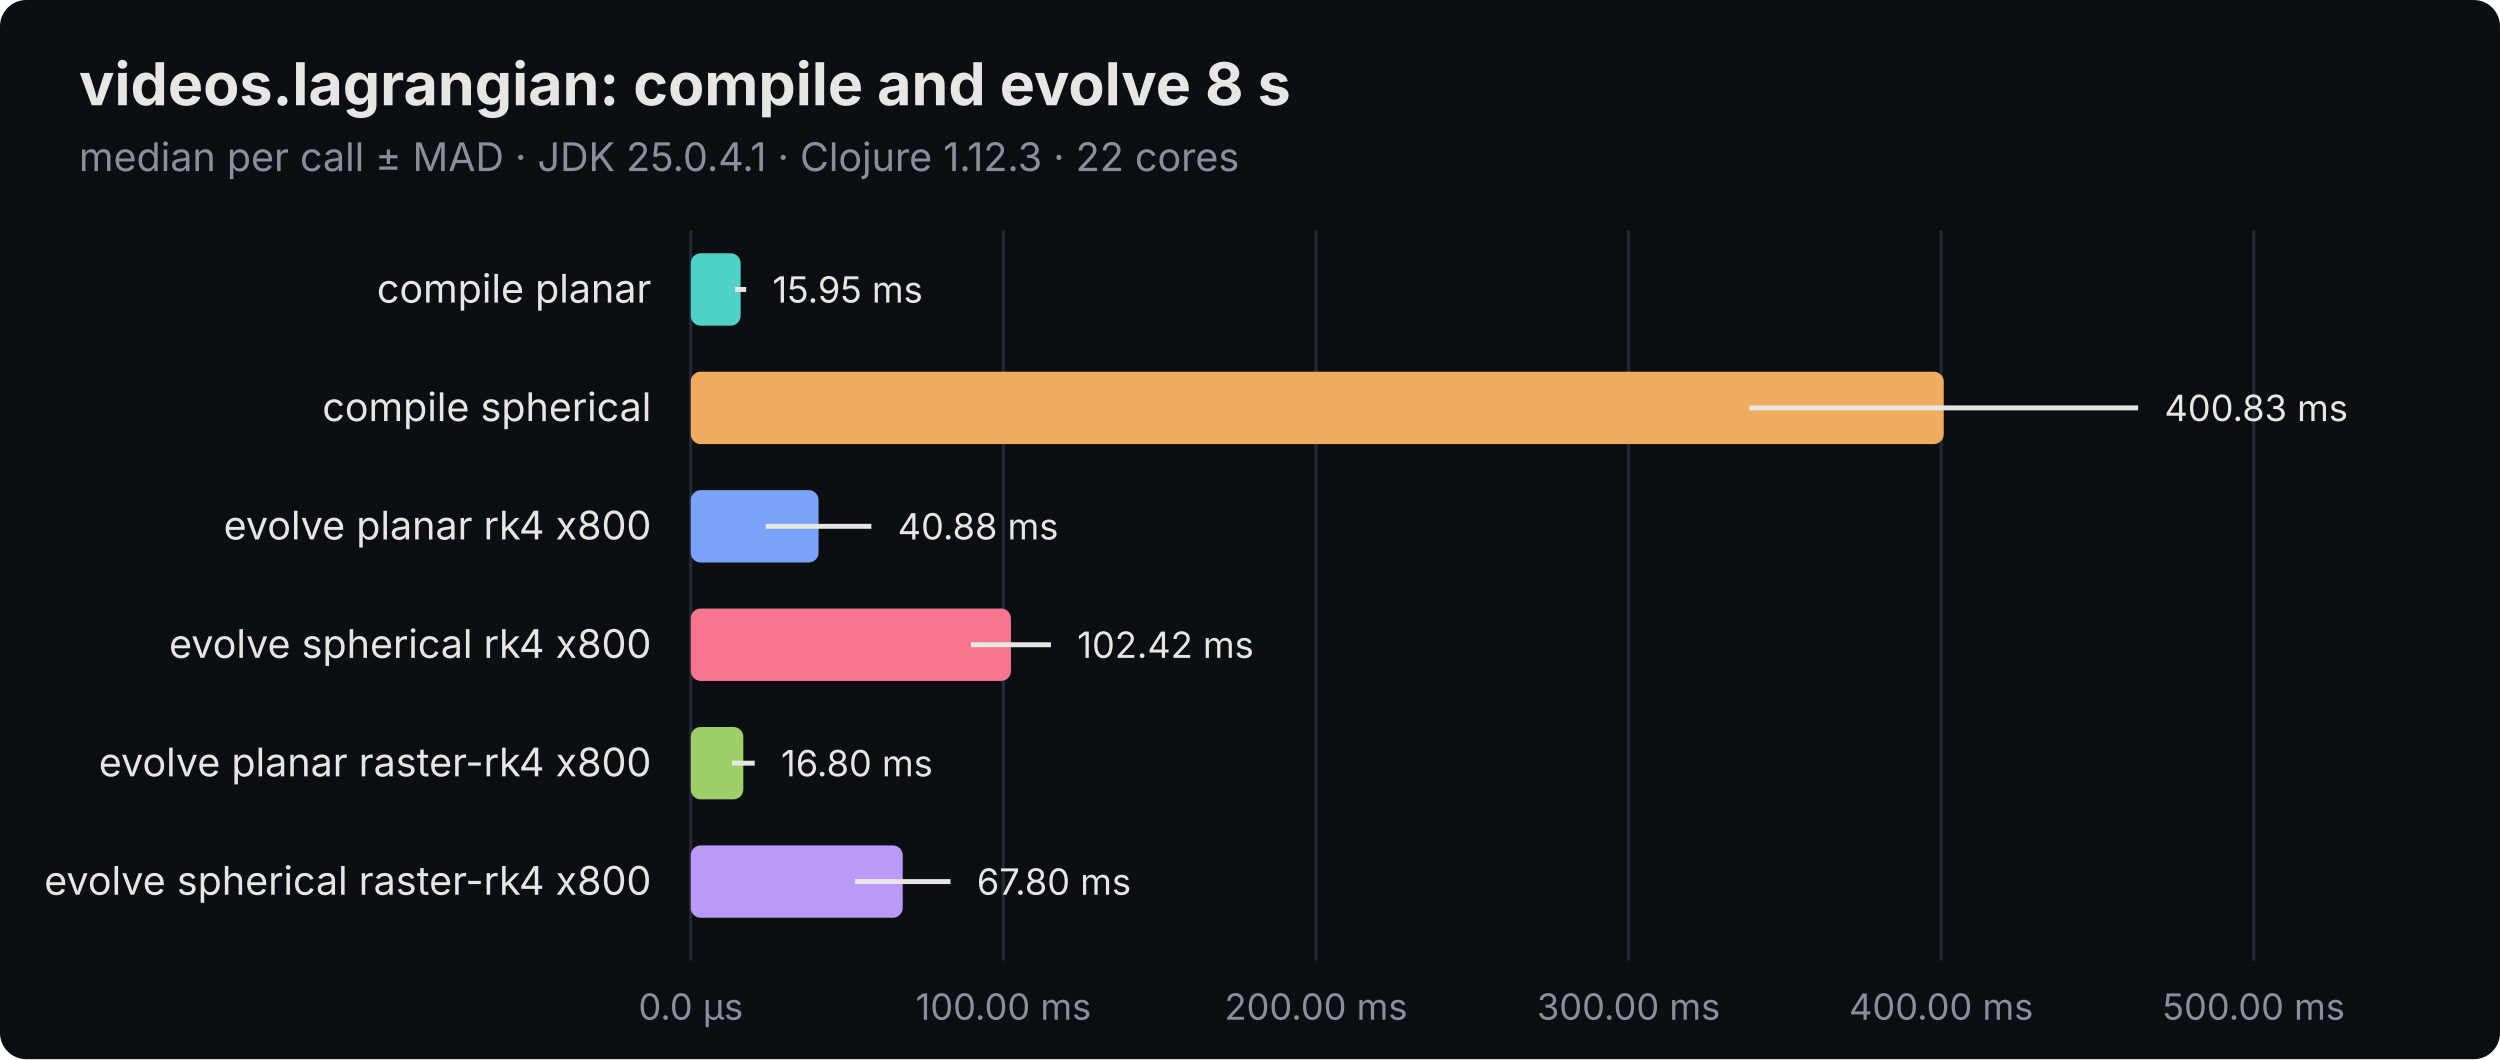
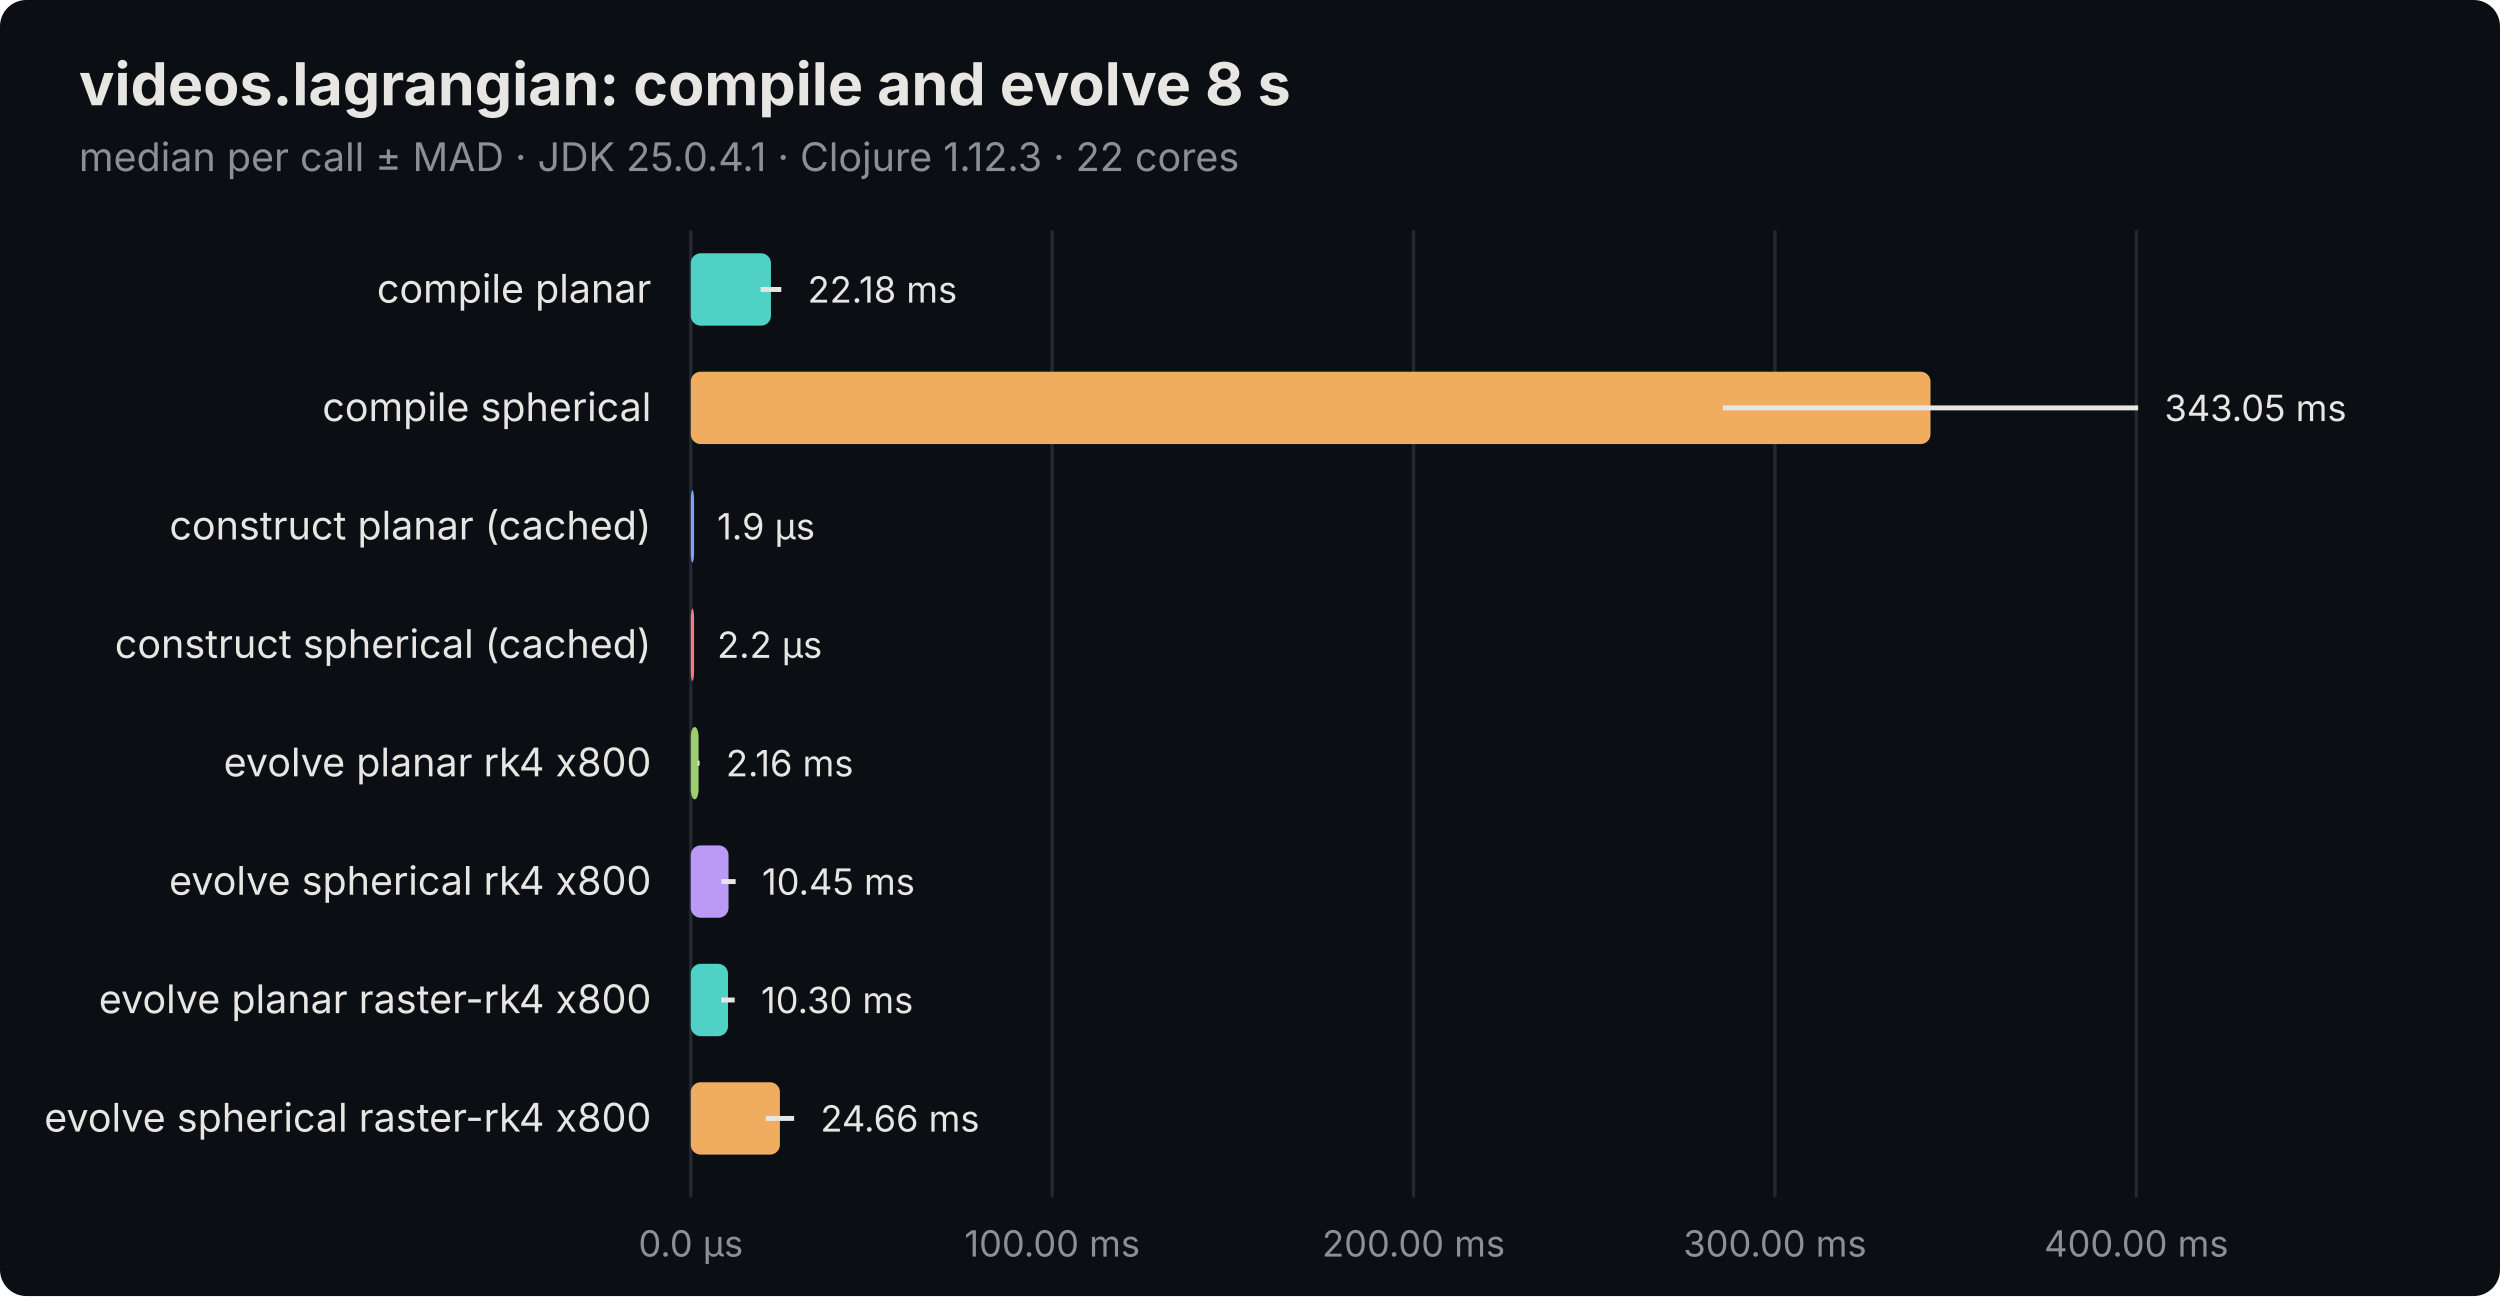
- <svg xmlns="http://www.w3.org/2000/svg" font-family="system-ui, -apple-system, Segoe UI, sans-serif" height="322" viewBox="0 0 760 322" width="760">
-   <rect fill="#0b0e13" height="322" rx="8" width="760" x="0" y="0" />
+ <svg xmlns="http://www.w3.org/2000/svg" font-family="system-ui, -apple-system, Segoe UI, sans-serif" height="394" viewBox="0 0 760 394" width="760">
+   <rect fill="#0b0e13" height="394" rx="8" width="760" x="0" y="0" />
  <text fill="#e8e6e3" font-size="18" font-weight="700" x="24" y="32">videos.lagrangian: compile and evolve 8 s</text>
  <text fill="#8a8f98" font-size="12" x="24" y="52">median per call ± MAD · JDK 25.0.4.1 · Clojure 1.12.3 · 22 cores</text>
  <g>
-     <line stroke="#232833" x1="210.0" x2="210.0" y1="70" y2="292" />
-     <text fill="#8a8f98" font-size="11" text-anchor="middle" x="210.0" y="310">0.0 µs</text>
+     <line stroke="#232833" x1="210.0" x2="210.0" y1="70" y2="364" />
+     <text fill="#8a8f98" font-size="11" text-anchor="middle" x="210.0" y="382">0.0 µs</text>
  </g>
  <g>
-     <line stroke="#232833" x1="305.027" x2="305.027" y1="70" y2="292" />
-     <text fill="#8a8f98" font-size="11" text-anchor="middle" x="305.027" y="310">100.00 ms</text>
+     <line stroke="#232833" x1="319.86" x2="319.86" y1="70" y2="364" />
+     <text fill="#8a8f98" font-size="11" text-anchor="middle" x="319.86" y="382">100.00 ms</text>
  </g>
  <g>
-     <line stroke="#232833" x1="400.053" x2="400.053" y1="70" y2="292" />
-     <text fill="#8a8f98" font-size="11" text-anchor="middle" x="400.053" y="310">200.00 ms</text>
+     <line stroke="#232833" x1="429.719" x2="429.719" y1="70" y2="364" />
+     <text fill="#8a8f98" font-size="11" text-anchor="middle" x="429.719" y="382">200.00 ms</text>
  </g>
  <g>
-     <line stroke="#232833" x1="495.08" x2="495.08" y1="70" y2="292" />
-     <text fill="#8a8f98" font-size="11" text-anchor="middle" x="495.08" y="310">300.00 ms</text>
+     <line stroke="#232833" x1="539.579" x2="539.579" y1="70" y2="364" />
+     <text fill="#8a8f98" font-size="11" text-anchor="middle" x="539.579" y="382">300.00 ms</text>
  </g>
  <g>
-     <line stroke="#232833" x1="590.106" x2="590.106" y1="70" y2="292" />
-     <text fill="#8a8f98" font-size="11" text-anchor="middle" x="590.106" y="310">400.00 ms</text>
-   </g>
-   <g>
-     <line stroke="#232833" x1="685.133" x2="685.133" y1="70" y2="292" />
-     <text fill="#8a8f98" font-size="11" text-anchor="middle" x="685.133" y="310">500.00 ms</text>
+     <line stroke="#232833" x1="649.439" x2="649.439" y1="70" y2="364" />
+     <text fill="#8a8f98" font-size="11" text-anchor="middle" x="649.439" y="382">400.00 ms</text>
  </g>
  <g>
    <text fill="#e8e6e3" font-size="12" text-anchor="end" x="198" y="92">compile planar</text>
-     <rect fill="#4fd1c5" height="22" rx="3" width="15.153" x="210" y="77" />
-     <line stroke="#e8e6e3" stroke-width="1.5" x1="223.478" x2="226.829" y1="88" y2="88" />
-     <text fill="#e8e6e3" font-size="11" x="234.829" y="92">15.95 ms</text>
+     <rect fill="#4fd1c5" height="22" rx="3" width="24.367" x="210" y="77" />
+     <line stroke="#e8e6e3" stroke-width="1.5" x1="231.223" x2="237.51" y1="88" y2="88" />
+     <text fill="#e8e6e3" font-size="11" x="245.51" y="92">22.18 ms</text>
  </g>
  <g>
    <text fill="#e8e6e3" font-size="12" text-anchor="end" x="198" y="128">compile spherical</text>
-     <rect fill="#f0ac5f" height="22" rx="3" width="380.897" x="210" y="113" />
-     <line stroke="#e8e6e3" stroke-width="1.5" x1="531.793" x2="650.0" y1="124" y2="124" />
-     <text fill="#e8e6e3" font-size="11" x="658.0" y="128">400.83 ms</text>
+     <rect fill="#f0ac5f" height="22" rx="3" width="376.877" x="210" y="113" />
+     <line stroke="#e8e6e3" stroke-width="1.5" x1="523.754" x2="650.0" y1="124" y2="124" />
+     <text fill="#e8e6e3" font-size="11" x="658.0" y="128">343.05 ms</text>
  </g>
  <g>
-     <text fill="#e8e6e3" font-size="12" text-anchor="end" x="198" y="164">evolve planar rk4 x800</text>
-     <rect fill="#7aa2f7" height="22" rx="3" width="38.842" x="210" y="149" />
-     <line stroke="#e8e6e3" stroke-width="1.5" x1="232.785" x2="264.899" y1="160" y2="160" />
-     <text fill="#e8e6e3" font-size="11" x="272.899" y="164">40.88 ms</text>
+     <text fill="#e8e6e3" font-size="12" text-anchor="end" x="198" y="164">construct planar (cached)</text>
+     <rect fill="#7aa2f7" height="22" rx="3" width="1" x="210" y="149" />
+     <line stroke="#e8e6e3" stroke-width="1.5" x1="210.002" x2="210.003" y1="160" y2="160" />
+     <text fill="#e8e6e3" font-size="11" x="218.003" y="164">1.9 µs</text>
  </g>
  <g>
-     <text fill="#e8e6e3" font-size="12" text-anchor="end" x="198" y="200">evolve spherical rk4 x800</text>
-     <rect fill="#f7768e" height="22" rx="3" width="97.327" x="210" y="185" />
-     <line stroke="#e8e6e3" stroke-width="1.5" x1="295.161" x2="319.493" y1="196" y2="196" />
-     <text fill="#e8e6e3" font-size="11" x="327.493" y="200">102.42 ms</text>
+     <text fill="#e8e6e3" font-size="12" text-anchor="end" x="198" y="200">construct spherical (cached)</text>
+     <rect fill="#f7768e" height="22" rx="3" width="1" x="210" y="185" />
+     <line stroke="#e8e6e3" stroke-width="1.5" x1="210.002" x2="210.003" y1="196" y2="196" />
+     <text fill="#e8e6e3" font-size="11" x="218.003" y="200">2.2 µs</text>
  </g>
  <g>
-     <text fill="#e8e6e3" font-size="12" text-anchor="end" x="198" y="236">evolve planar raster-rk4 x800</text>
-     <rect fill="#9ece6a" height="22" rx="3" width="15.965" x="210" y="221" />
-     <line stroke="#e8e6e3" stroke-width="1.5" x1="222.496" x2="229.434" y1="232" y2="232" />
-     <text fill="#e8e6e3" font-size="11" x="237.434" y="236">16.80 ms</text>
+     <text fill="#e8e6e3" font-size="12" text-anchor="end" x="198" y="236">evolve planar rk4 x800</text>
+     <rect fill="#9ece6a" height="22" rx="3" width="2.368" x="210" y="221" />
+     <line stroke="#e8e6e3" stroke-width="1.5" x1="212.065" x2="212.671" y1="232" y2="232" />
+     <text fill="#e8e6e3" font-size="11" x="220.671" y="236">2.16 ms</text>
  </g>
  <g>
-     <text fill="#e8e6e3" font-size="12" text-anchor="end" x="198" y="272">evolve spherical raster-rk4 x800</text>
-     <rect fill="#bb9af7" height="22" rx="3" width="64.425" x="210" y="257" />
-     <line stroke="#e8e6e3" stroke-width="1.5" x1="259.901" x2="288.949" y1="268" y2="268" />
-     <text fill="#e8e6e3" font-size="11" x="296.949" y="272">67.80 ms</text>
+     <text fill="#e8e6e3" font-size="12" text-anchor="end" x="198" y="272">evolve spherical rk4 x800</text>
+     <rect fill="#bb9af7" height="22" rx="3" width="11.475" x="210" y="257" />
+     <line stroke="#e8e6e3" stroke-width="1.5" x1="219.312" x2="223.638" y1="268" y2="268" />
+     <text fill="#e8e6e3" font-size="11" x="231.638" y="272">10.45 ms</text>
+   </g>
+   <g>
+     <text fill="#e8e6e3" font-size="12" text-anchor="end" x="198" y="308">evolve planar raster-rk4 x800</text>
+     <rect fill="#4fd1c5" height="22" rx="3" width="11.311" x="210" y="293" />
+     <line stroke="#e8e6e3" stroke-width="1.5" x1="219.283" x2="223.34" y1="304" y2="304" />
+     <text fill="#e8e6e3" font-size="11" x="231.34" y="308">10.30 ms</text>
+   </g>
+   <g>
+     <text fill="#e8e6e3" font-size="12" text-anchor="end" x="198" y="344">evolve spherical raster-rk4 x800</text>
+     <rect fill="#f0ac5f" height="22" rx="3" width="27.094" x="210" y="329" />
+     <line stroke="#e8e6e3" stroke-width="1.5" x1="232.778" x2="241.41" y1="340" y2="340" />
+     <text fill="#e8e6e3" font-size="11" x="249.41" y="344">24.66 ms</text>
  </g>
</svg>
